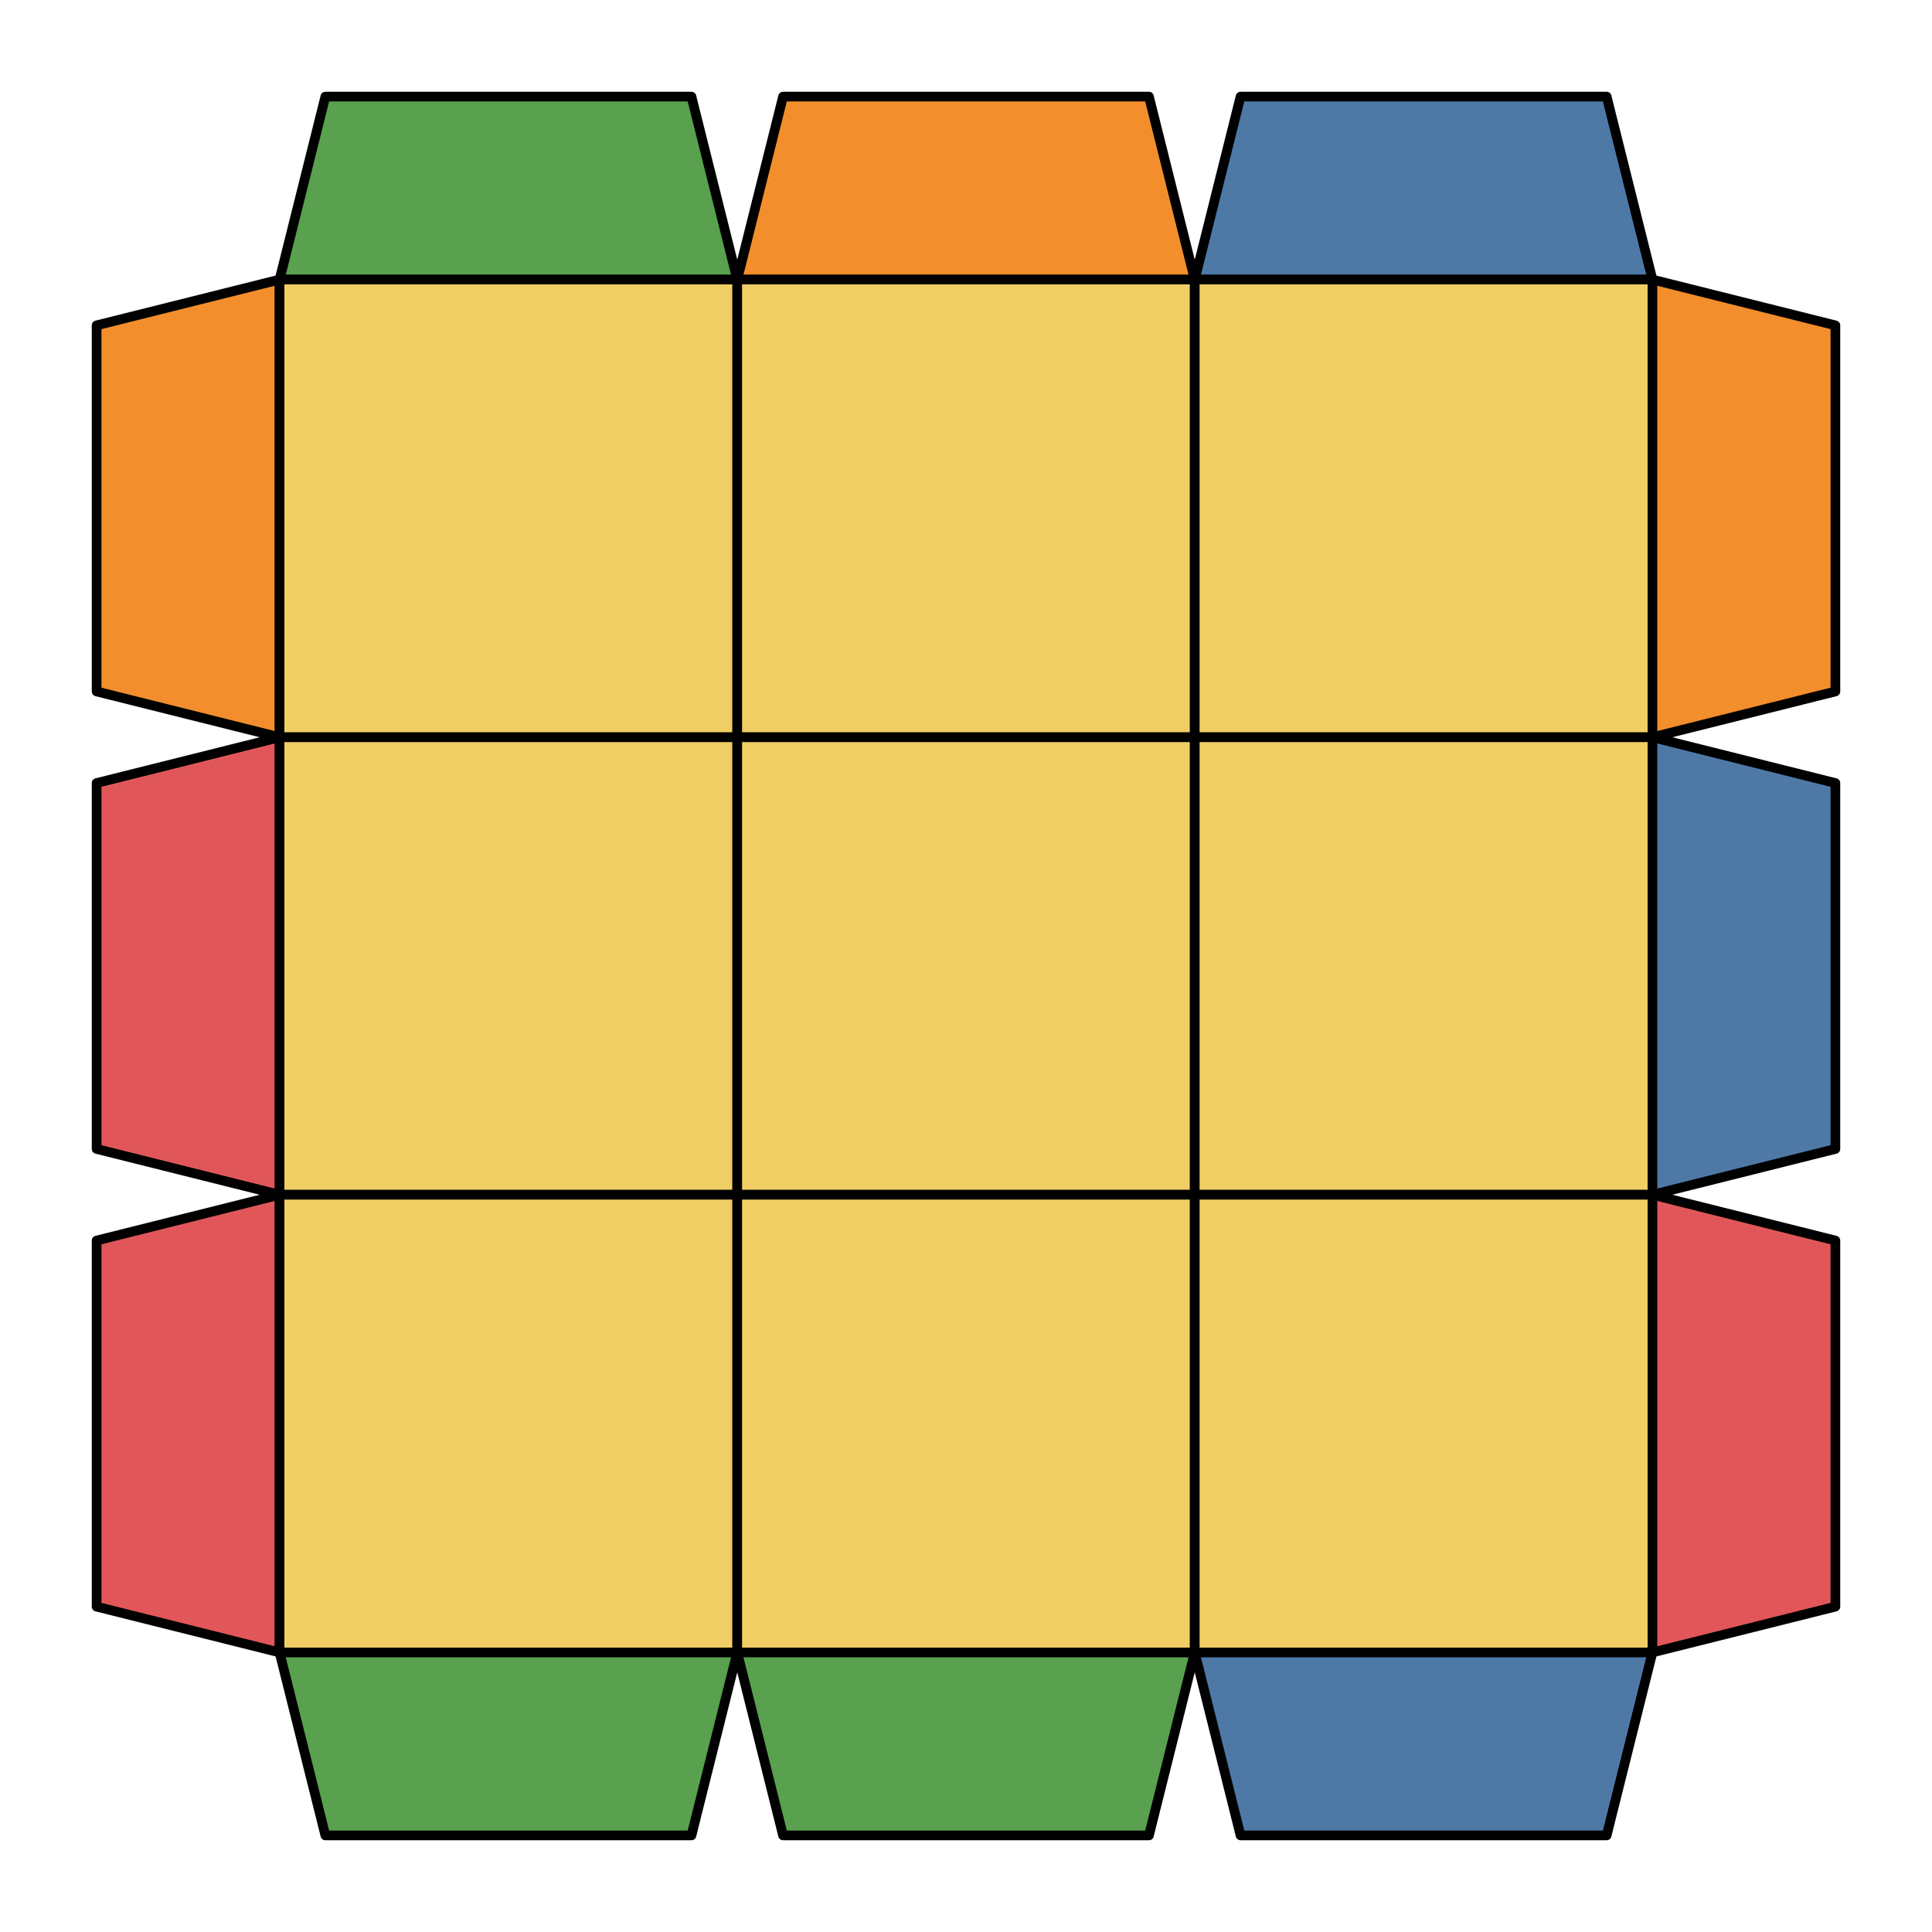
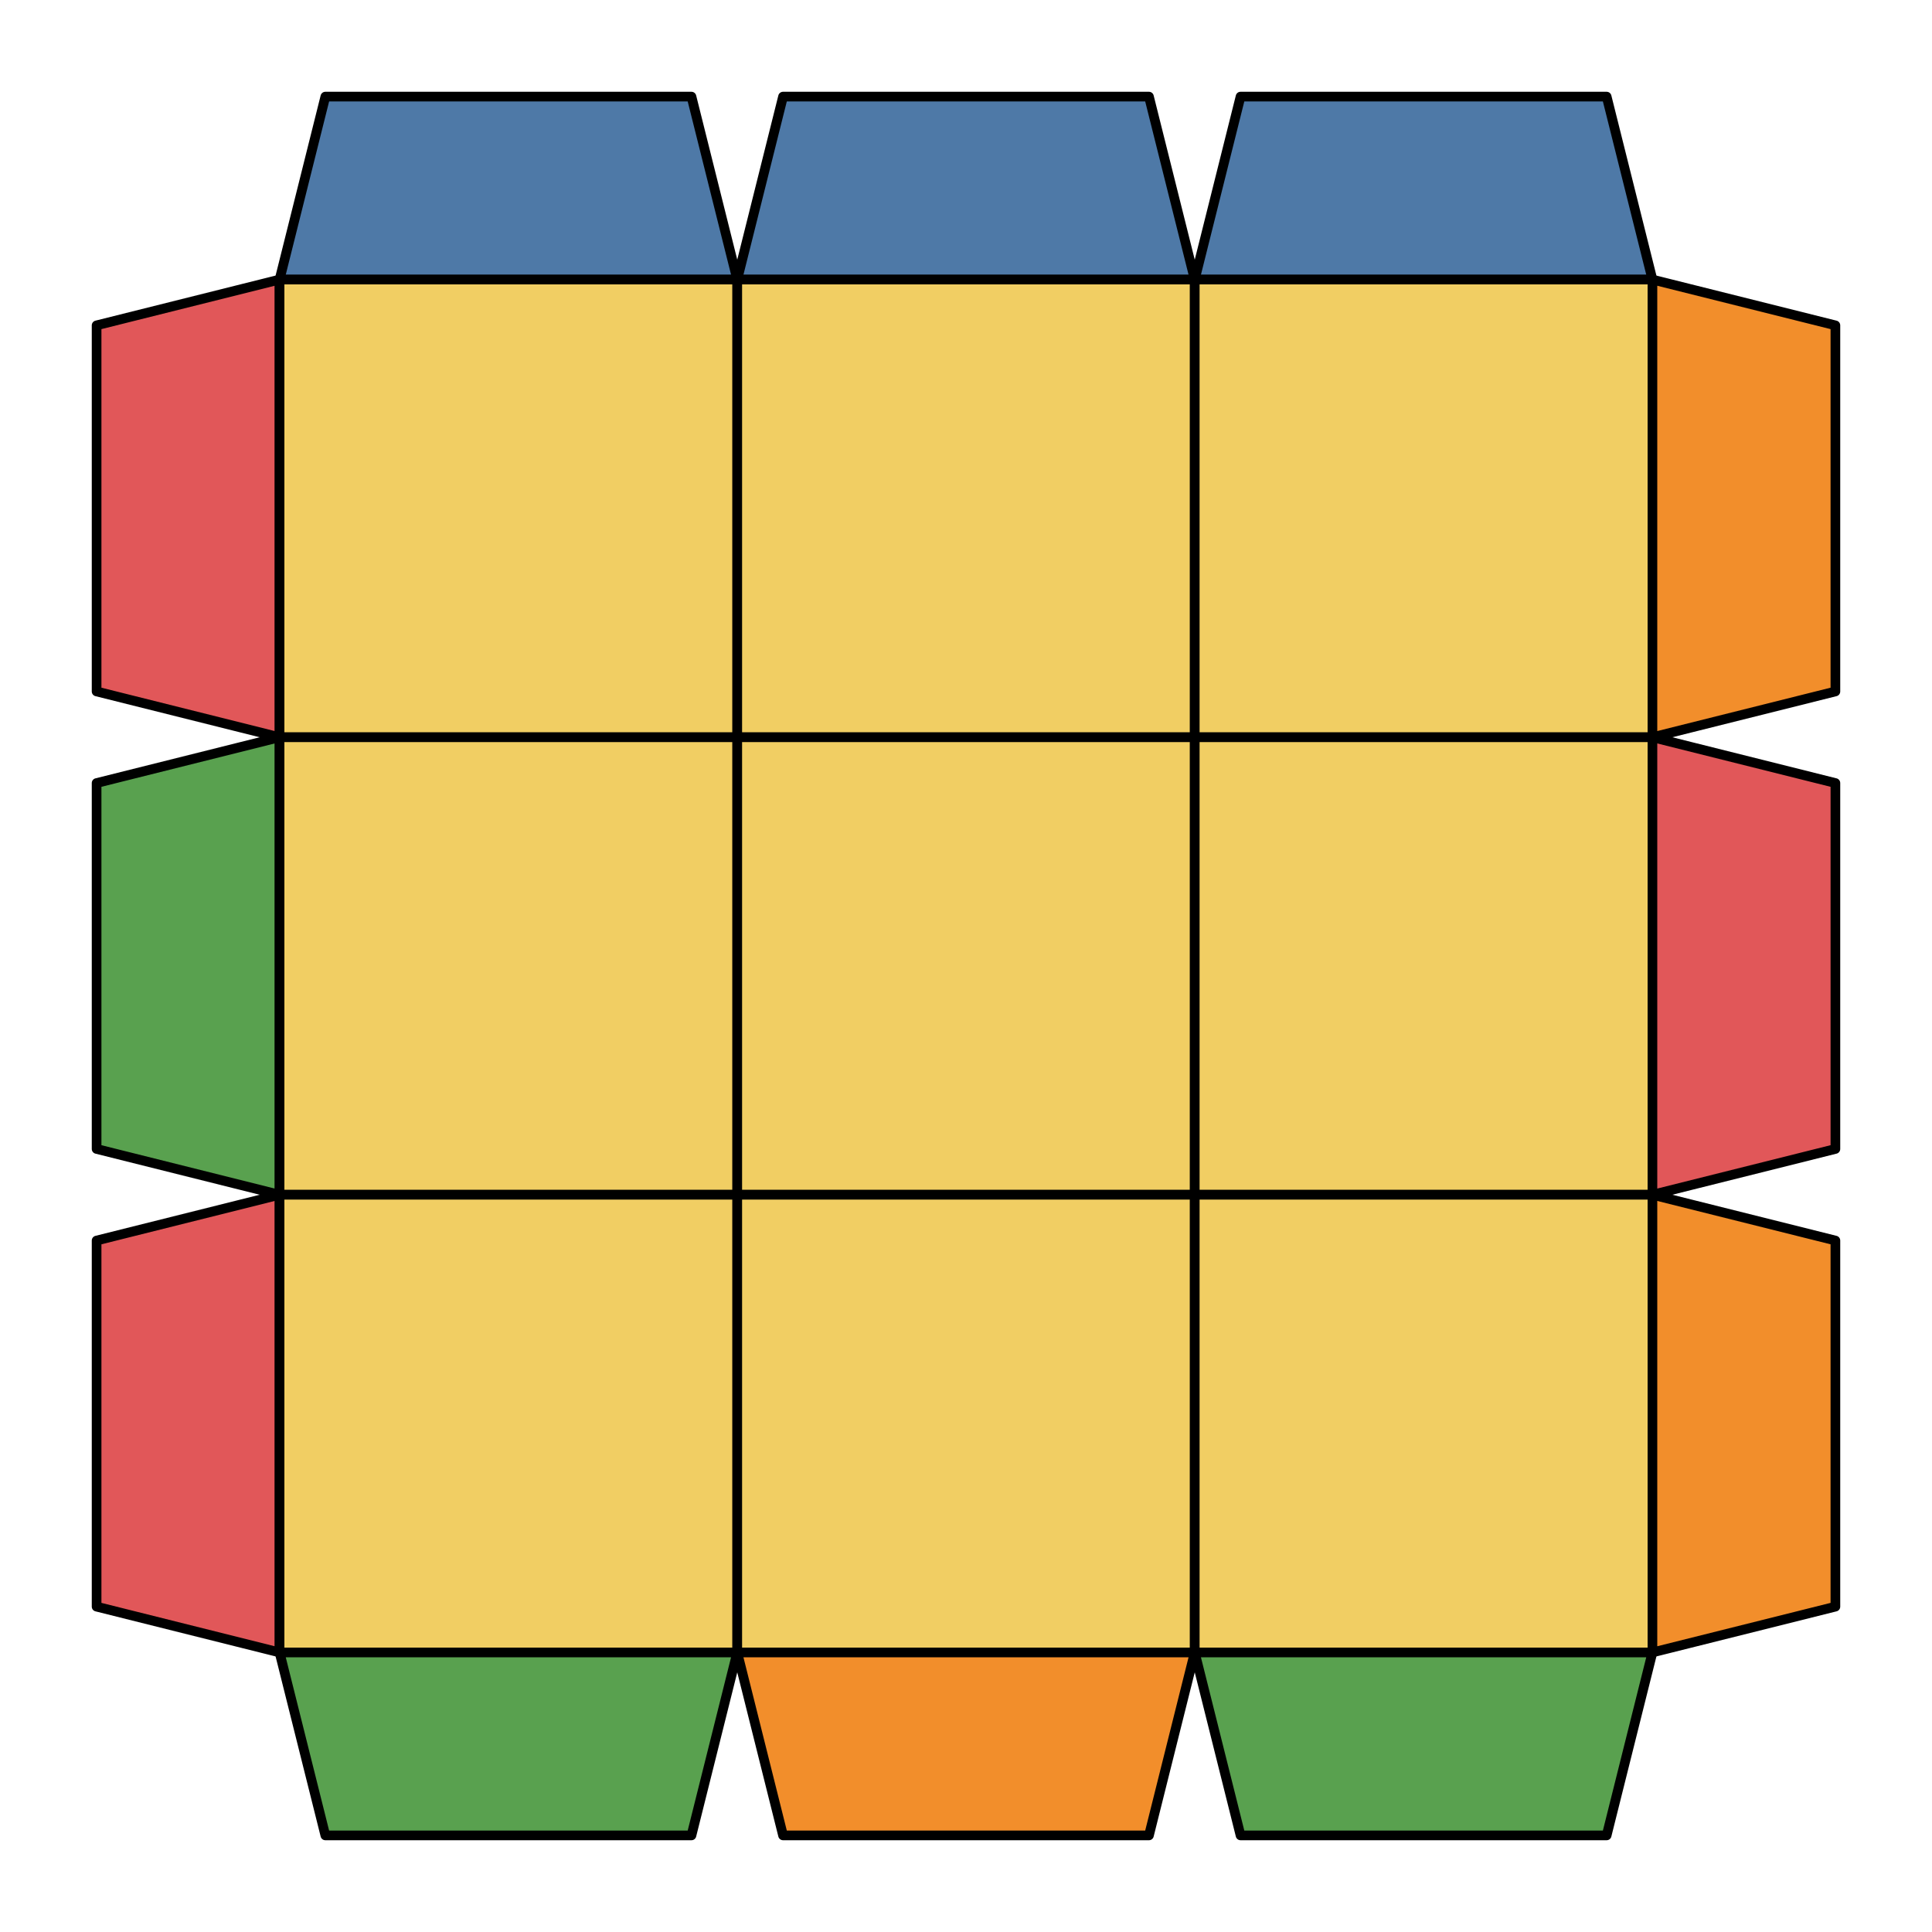
<svg xmlns="http://www.w3.org/2000/svg" viewBox="0 0 100.0 100.0">
  <style>
polygon { stroke: black; stroke-width: 0.5px; stroke-linejoin: round;}
</style>
-   <polygon fill="#59A14F" points="16.84 5.00 35.79 5.00 38.16 14.47 14.47 14.47" />
-   <polygon fill="#F28E2B" points="40.53 5.00 59.47 5.00 61.84 14.47 38.16 14.47" />
+   <polygon fill="#4E79A7" points="16.84 5.00 35.79 5.00 38.16 14.47 14.47 14.47" />
+   <polygon fill="#4E79A7" points="40.53 5.00 59.47 5.00 61.84 14.47 38.16 14.47" />
  <polygon fill="#4E79A7" points="64.21 5.00 83.16 5.00 85.53 14.47 61.84 14.47" />
-   <polygon fill="#F28E2B" points="5.00 16.84 14.47 14.47 14.47 38.16 5.00 35.79" />
+   <polygon fill="#E15759" points="5.00 16.84 14.47 14.47 14.47 38.16 5.00 35.79" />
  <polygon fill="#F1CE63" points="14.47 14.47 38.16 14.47 38.16 38.16 14.47 38.16" />
  <polygon fill="#F1CE63" points="38.16 14.47 61.84 14.47 61.84 38.16 38.16 38.16" />
  <polygon fill="#F1CE63" points="61.84 14.47 85.53 14.47 85.53 38.16 61.84 38.16" />
  <polygon fill="#F28E2B" points="85.53 14.47 95.00 16.84 95.00 35.79 85.53 38.16" />
-   <polygon fill="#E15759" points="5.00 40.53 14.47 38.16 14.47 61.84 5.00 59.47" />
+   <polygon fill="#59A14F" points="5.00 40.53 14.47 38.16 14.47 61.84 5.00 59.47" />
  <polygon fill="#F1CE63" points="14.47 38.16 38.16 38.16 38.16 61.84 14.47 61.84" />
  <polygon fill="#F1CE63" points="38.16 38.16 61.84 38.16 61.84 61.84 38.16 61.84" />
  <polygon fill="#F1CE63" points="61.84 38.16 85.53 38.16 85.53 61.84 61.84 61.84" />
-   <polygon fill="#4E79A7" points="85.53 38.16 95.00 40.53 95.00 59.47 85.53 61.84" />
+   <polygon fill="#E15759" points="85.53 38.16 95.00 40.53 95.00 59.47 85.53 61.84" />
  <polygon fill="#E15759" points="5.00 64.21 14.47 61.84 14.47 85.53 5.00 83.16" />
  <polygon fill="#F1CE63" points="14.47 61.84 38.16 61.84 38.16 85.53 14.47 85.53" />
  <polygon fill="#F1CE63" points="38.16 61.84 61.84 61.84 61.84 85.53 38.16 85.53" />
  <polygon fill="#F1CE63" points="61.84 61.84 85.53 61.84 85.53 85.53 61.84 85.53" />
-   <polygon fill="#E15759" points="85.53 61.84 95.00 64.21 95.00 83.16 85.53 85.53" />
+   <polygon fill="#F28E2B" points="85.53 61.84 95.00 64.21 95.00 83.16 85.53 85.53" />
  <polygon fill="#59A14F" points="14.47 85.53 38.16 85.53 35.79 95.00 16.84 95.00" />
-   <polygon fill="#59A14F" points="38.16 85.53 61.84 85.53 59.47 95.00 40.53 95.00" />
-   <polygon fill="#4E79A7" points="61.84 85.53 85.53 85.53 83.16 95.00 64.21 95.00" />
+   <polygon fill="#F28E2B" points="38.16 85.53 61.84 85.53 59.47 95.00 40.53 95.00" />
+   <polygon fill="#59A14F" points="61.84 85.53 85.53 85.53 83.16 95.00 64.21 95.00" />
</svg>
